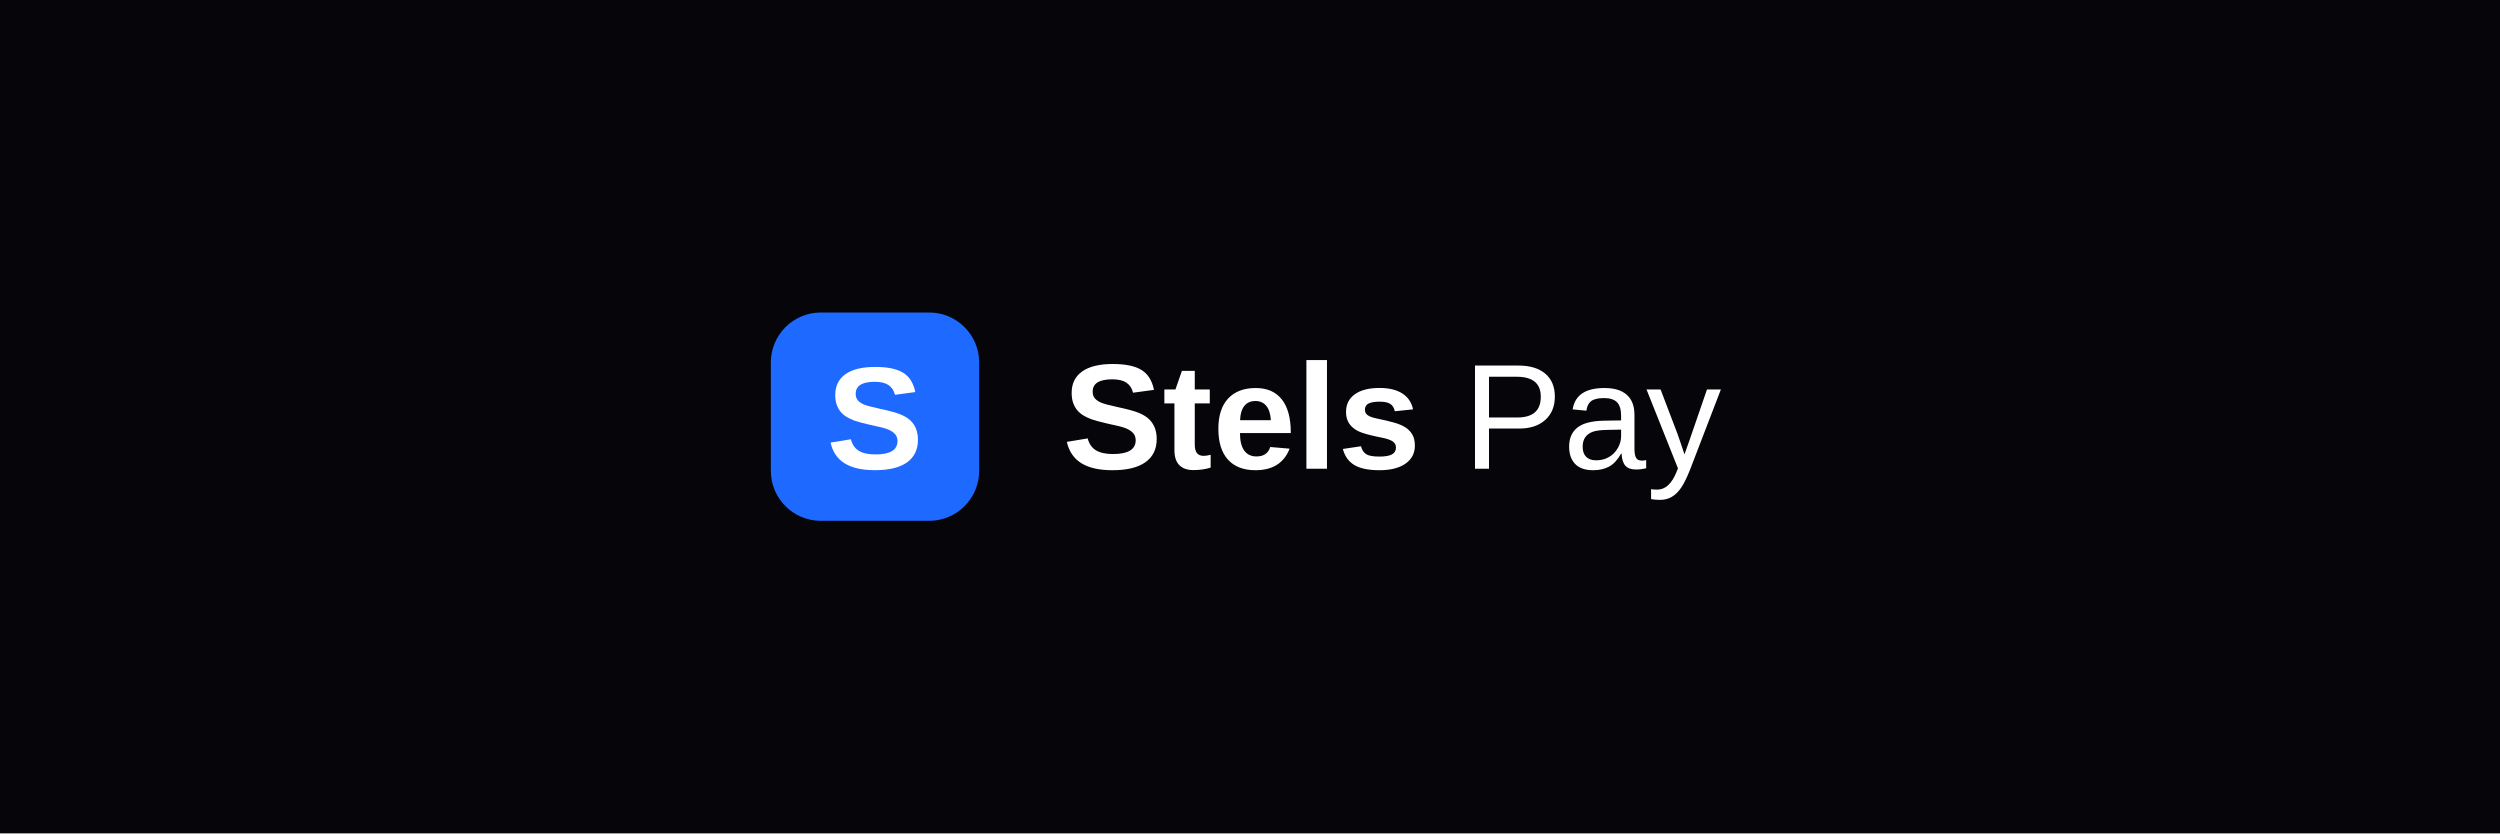
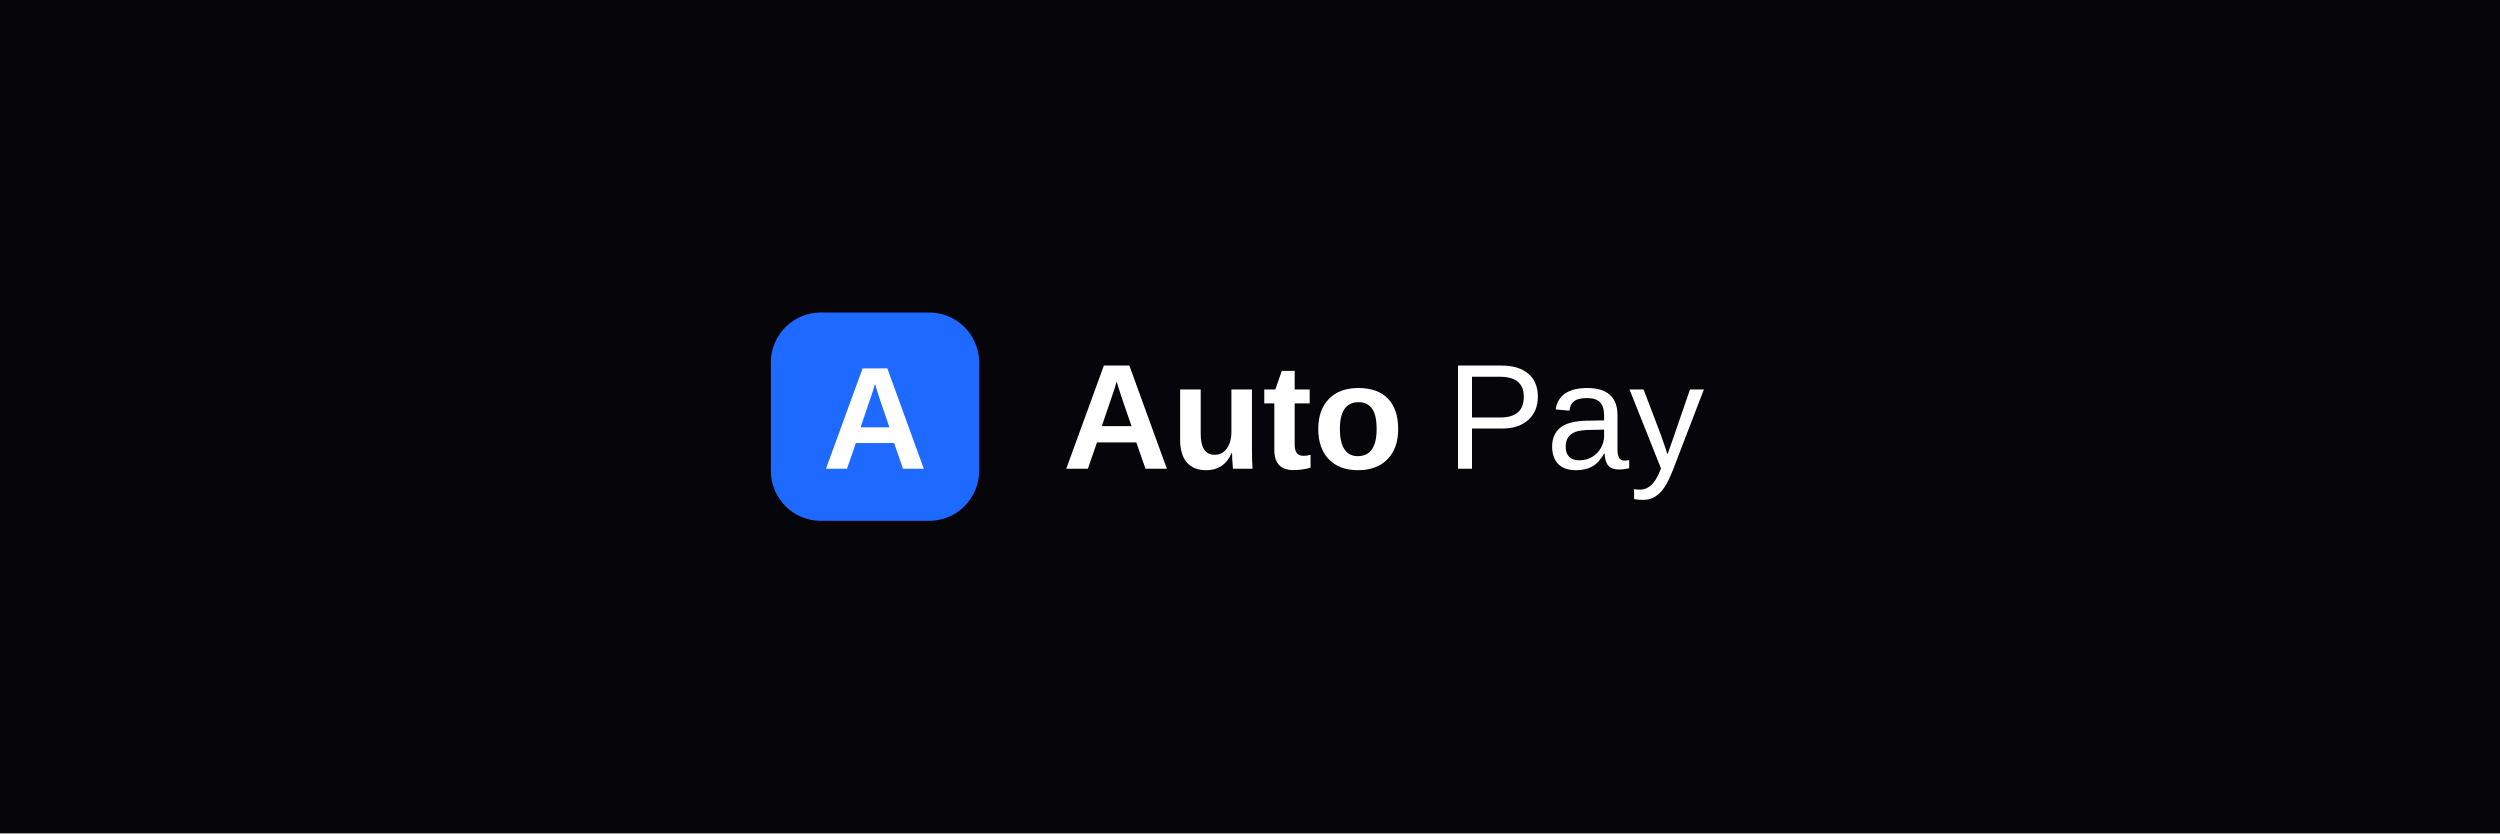
<svg xmlns="http://www.w3.org/2000/svg" width="1200" height="400" viewBox="0 0 1200 400">
  <rect width="1200" height="400" fill="#05050a" />
  <g transform="translate(600, 200)">
    <g transform="translate(-230, -50)">
      <rect width="100" height="100" rx="24" fill="#1e69ff" />
-       <text x="50" y="75" font-family="Arial, sans-serif" font-weight="bold" font-size="70" fill="white" text-anchor="middle">S</text>
+       <text x="50" y="75" font-family="Arial, sans-serif" font-weight="bold" font-size="70" fill="white" text-anchor="middle">A</text>
      <text x="140" y="75" font-family="Arial, sans-serif" font-size="72" fill="white">
-         <tspan font-weight="bold">Stels</tspan>
+         <tspan font-weight="bold">Auto</tspan>
        <tspan font-weight="normal">Pay</tspan>
      </text>
    </g>
  </g>
</svg>
